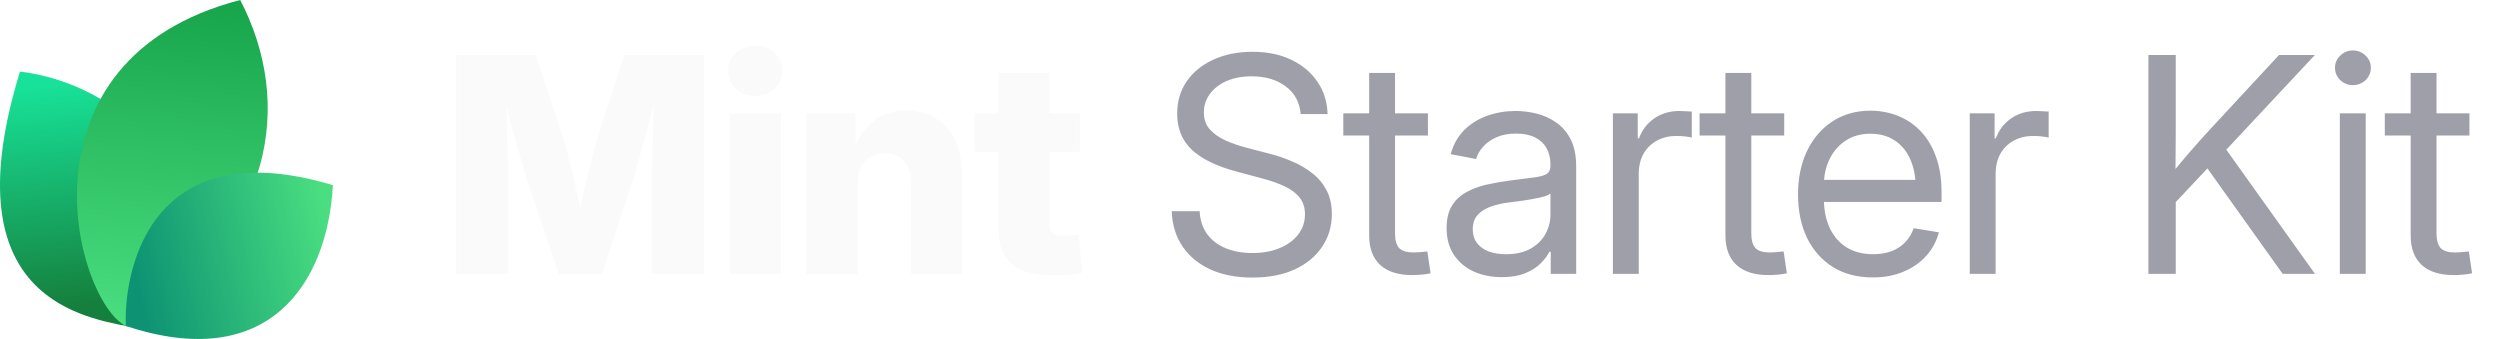
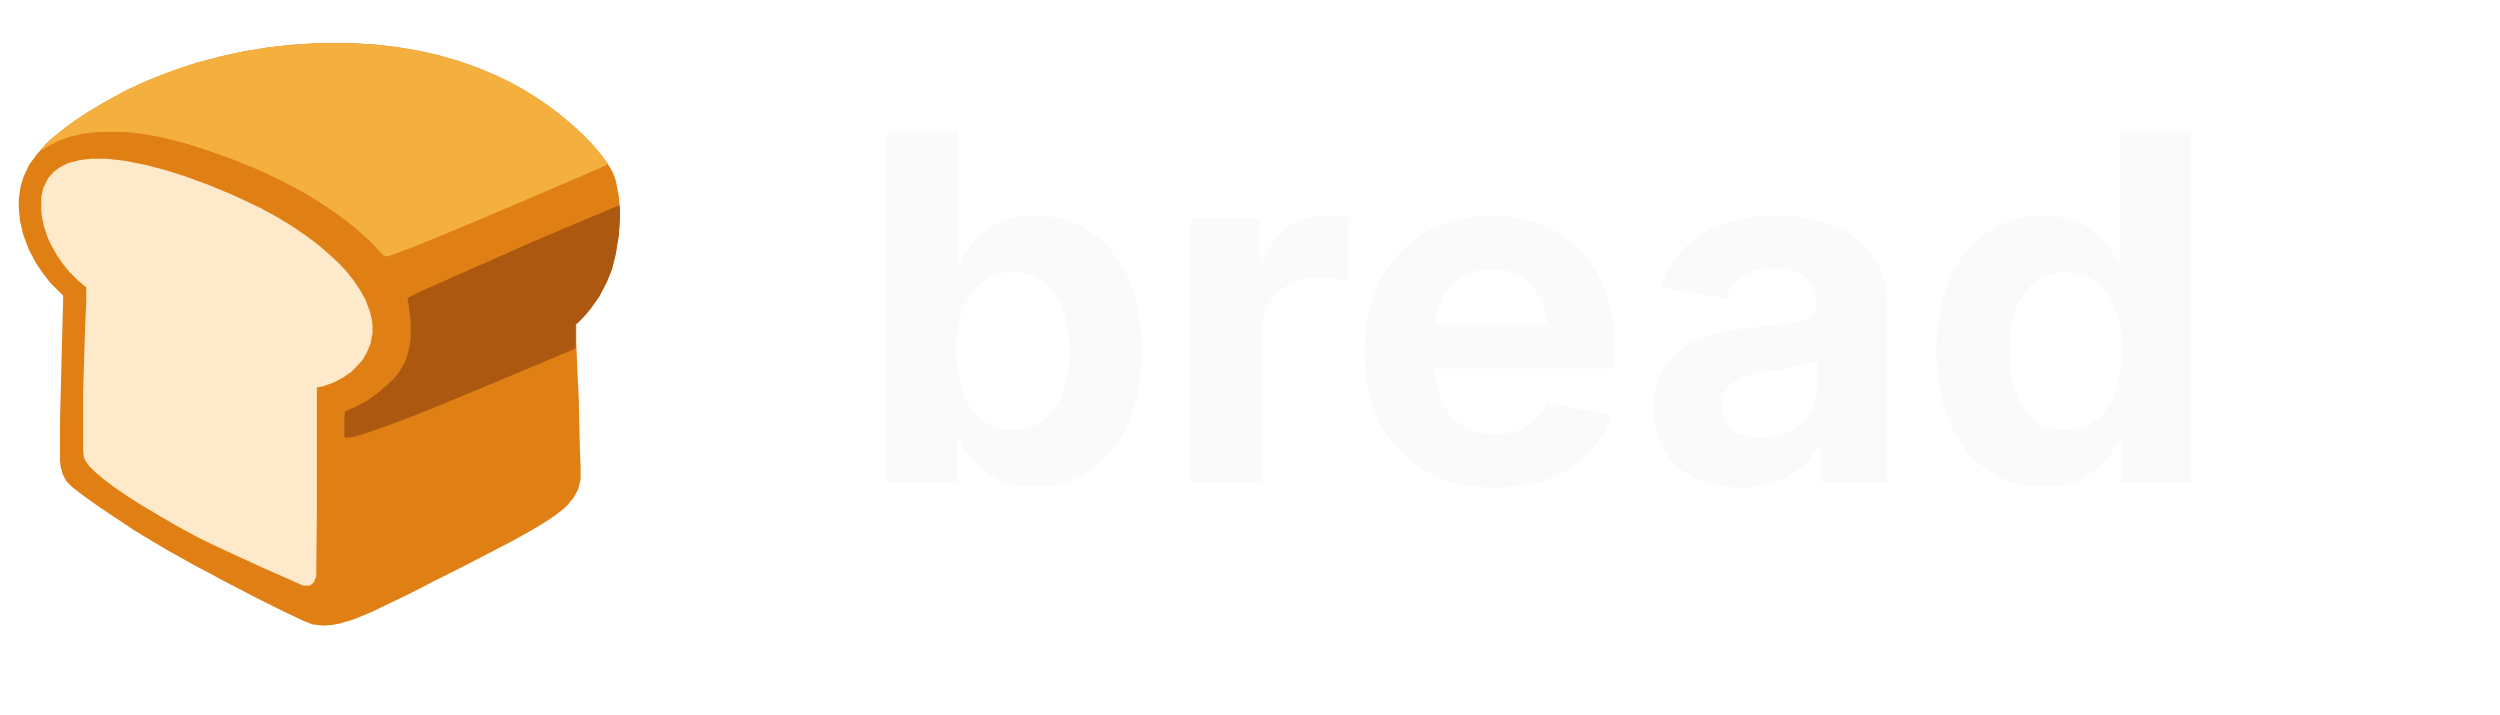
- <svg xmlns="http://www.w3.org/2000/svg" width="177" height="24" viewBox="0 0 177 24" fill="none">
-   <path d="M9.061 23.108C5.268 22.377 -3.391 20.627 1.417 5.064C9.634 6.099 16.973 14.064 9.061 23.108Z" fill="url(#paint0_linear_17557_2145)" />
-   <path d="M8.919 23.094C5.276 21.222 0.784 4.209 17.007 0C20.757 7.193 19.621 16.545 8.919 23.094Z" fill="url(#paint1_linear_17557_2145)" />
-   <path d="M8.914 23.079C8.735 19.882 10.159 9.085 23.57 13.111C23.181 20.123 18.984 26.418 8.914 23.079Z" fill="url(#paint2_linear_17557_2145)" />
-   <path d="M32.301 19.392V3.894H37.938L39.925 9.948C40.036 10.315 40.164 10.787 40.31 11.362C40.462 11.938 40.611 12.552 40.757 13.204C40.91 13.855 41.048 14.483 41.173 15.086C41.305 15.682 41.412 16.192 41.495 16.615H40.695C40.771 16.192 40.871 15.682 40.996 15.086C41.128 14.49 41.267 13.866 41.412 13.214C41.565 12.562 41.714 11.948 41.86 11.373C42.005 10.79 42.133 10.315 42.244 9.948L44.2 3.894H49.848V19.392H46.166V12.704C46.166 12.357 46.173 11.917 46.187 11.383C46.2 10.849 46.214 10.27 46.228 9.646C46.249 9.022 46.266 8.391 46.28 7.753C46.301 7.115 46.311 6.519 46.311 5.964H46.623C46.485 6.561 46.332 7.181 46.166 7.826C45.999 8.471 45.833 9.102 45.666 9.719C45.507 10.336 45.351 10.901 45.198 11.414C45.053 11.928 44.928 12.357 44.824 12.704L42.608 19.392H39.561L37.314 12.704C37.203 12.357 37.072 11.928 36.919 11.414C36.773 10.901 36.614 10.34 36.441 9.729C36.274 9.112 36.104 8.481 35.931 7.836C35.764 7.192 35.608 6.567 35.463 5.964H35.827C35.834 6.512 35.844 7.105 35.858 7.743C35.872 8.374 35.886 9.005 35.9 9.636C35.92 10.26 35.938 10.839 35.952 11.373C35.965 11.907 35.972 12.351 35.972 12.704V19.392H32.301ZM51.668 19.392V8.024H55.288V19.392H51.668ZM53.468 6.786C52.927 6.786 52.473 6.616 52.105 6.276C51.738 5.93 51.554 5.507 51.554 5.007C51.554 4.508 51.738 4.088 52.105 3.749C52.473 3.409 52.927 3.239 53.468 3.239C54.009 3.239 54.463 3.409 54.83 3.749C55.198 4.082 55.382 4.501 55.382 5.007C55.382 5.507 55.198 5.93 54.83 6.276C54.463 6.616 54.009 6.786 53.468 6.786ZM60.708 13.027V19.392H57.088V8.024H60.551L60.593 10.967H60.281C60.593 10.024 61.061 9.268 61.685 8.7C62.309 8.124 63.138 7.836 64.171 7.836C64.975 7.836 65.672 8.017 66.262 8.377C66.851 8.731 67.302 9.234 67.614 9.885C67.933 10.537 68.092 11.307 68.092 12.194V19.392H64.483V12.912C64.483 12.26 64.32 11.754 63.994 11.394C63.675 11.033 63.221 10.853 62.632 10.853C62.25 10.853 61.914 10.936 61.623 11.102C61.332 11.269 61.106 11.515 60.947 11.841C60.787 12.16 60.708 12.555 60.708 13.027ZM76.456 8.024V10.749H69.008V8.024H76.456ZM70.683 5.163H74.292V15.783C74.292 16.102 74.361 16.334 74.5 16.48C74.646 16.625 74.899 16.698 75.259 16.698C75.405 16.698 75.596 16.688 75.831 16.667C76.074 16.646 76.251 16.629 76.362 16.615L76.632 19.309C76.313 19.378 75.963 19.427 75.582 19.455C75.207 19.482 74.836 19.496 74.469 19.496C73.2 19.496 72.25 19.222 71.619 18.674C70.995 18.127 70.683 17.308 70.683 16.22V5.163Z" fill="#FAFAFA" />
-   <path d="M88.667 19.652C87.523 19.652 86.528 19.458 85.682 19.07C84.843 18.681 84.188 18.137 83.716 17.437C83.245 16.736 82.992 15.908 82.957 14.951H84.933C84.968 15.596 85.148 16.14 85.474 16.584C85.8 17.021 86.24 17.354 86.795 17.582C87.35 17.804 87.974 17.915 88.667 17.915C89.388 17.915 90.026 17.801 90.581 17.572C91.143 17.343 91.583 17.024 91.902 16.615C92.228 16.199 92.391 15.717 92.391 15.169C92.391 14.698 92.266 14.306 92.017 13.994C91.767 13.675 91.413 13.408 90.956 13.193C90.498 12.978 89.954 12.787 89.323 12.621L87.502 12.132C86.123 11.765 85.082 11.255 84.382 10.603C83.689 9.944 83.342 9.095 83.342 8.055C83.342 7.174 83.571 6.404 84.028 5.746C84.486 5.087 85.117 4.577 85.921 4.217C86.726 3.849 87.645 3.666 88.678 3.666C89.718 3.666 90.63 3.853 91.413 4.227C92.204 4.602 92.824 5.122 93.275 5.787C93.726 6.446 93.965 7.209 93.993 8.076H92.089C92.013 7.23 91.656 6.574 91.018 6.11C90.387 5.638 89.586 5.403 88.615 5.403C87.95 5.403 87.36 5.513 86.847 5.735C86.341 5.957 85.946 6.262 85.661 6.651C85.377 7.032 85.235 7.469 85.235 7.961C85.235 8.447 85.377 8.849 85.661 9.168C85.946 9.48 86.317 9.74 86.774 9.948C87.232 10.149 87.724 10.319 88.251 10.457L89.884 10.884C90.439 11.023 90.977 11.206 91.496 11.435C92.023 11.657 92.495 11.934 92.911 12.267C93.334 12.593 93.67 12.995 93.92 13.474C94.17 13.945 94.294 14.504 94.294 15.149C94.294 16.015 94.066 16.788 93.608 17.468C93.157 18.148 92.512 18.681 91.673 19.07C90.834 19.458 89.832 19.652 88.667 19.652ZM101.097 8.024V9.594H95.106V8.024H101.097ZM96.937 5.163H98.767V16.521C98.767 17 98.865 17.347 99.059 17.562C99.26 17.77 99.6 17.874 100.078 17.874C100.21 17.874 100.366 17.867 100.546 17.853C100.733 17.832 100.903 17.815 101.056 17.801L101.285 19.351C101.097 19.392 100.886 19.423 100.65 19.444C100.414 19.465 100.189 19.475 99.974 19.475C98.996 19.475 98.244 19.236 97.717 18.758C97.197 18.272 96.937 17.579 96.937 16.677V5.163ZM106.33 19.621C105.595 19.621 104.932 19.489 104.343 19.226C103.754 18.955 103.285 18.564 102.939 18.05C102.592 17.53 102.419 16.896 102.419 16.147C102.419 15.495 102.547 14.965 102.804 14.556C103.06 14.146 103.403 13.828 103.833 13.599C104.263 13.363 104.742 13.186 105.269 13.068C105.796 12.95 106.333 12.857 106.881 12.787C107.574 12.69 108.132 12.617 108.555 12.569C108.978 12.52 109.287 12.441 109.481 12.33C109.675 12.212 109.772 12.014 109.772 11.737V11.654C109.772 11.203 109.679 10.815 109.492 10.489C109.311 10.163 109.041 9.91 108.68 9.729C108.32 9.549 107.872 9.459 107.338 9.459C106.805 9.459 106.34 9.546 105.945 9.719C105.556 9.892 105.241 10.118 104.998 10.395C104.755 10.665 104.593 10.953 104.509 11.258L102.71 10.915C102.897 10.222 103.22 9.65 103.677 9.199C104.135 8.748 104.679 8.412 105.31 8.19C105.941 7.968 106.607 7.857 107.307 7.857C107.8 7.857 108.295 7.92 108.795 8.044C109.301 8.169 109.765 8.381 110.188 8.679C110.611 8.97 110.951 9.369 111.208 9.875C111.464 10.374 111.593 11.005 111.593 11.768V19.392H109.793V17.822H109.7C109.568 18.085 109.363 18.359 109.086 18.643C108.809 18.921 108.444 19.153 107.994 19.34C107.543 19.527 106.988 19.621 106.33 19.621ZM106.621 17.998C107.321 17.998 107.904 17.867 108.368 17.603C108.84 17.333 109.19 16.986 109.419 16.563C109.654 16.133 109.772 15.682 109.772 15.211V13.692C109.703 13.769 109.554 13.841 109.325 13.911C109.096 13.973 108.829 14.032 108.524 14.088C108.226 14.143 107.921 14.192 107.609 14.233C107.304 14.275 107.033 14.309 106.798 14.337C106.354 14.393 105.938 14.49 105.549 14.628C105.168 14.76 104.86 14.954 104.624 15.211C104.388 15.467 104.27 15.811 104.27 16.241C104.27 16.615 104.367 16.934 104.561 17.198C104.762 17.461 105.04 17.662 105.393 17.801C105.747 17.933 106.156 17.998 106.621 17.998ZM114.193 19.392V8.024H115.951V9.792H116.045C116.253 9.209 116.61 8.741 117.116 8.388C117.622 8.034 118.219 7.857 118.905 7.857C119.058 7.857 119.217 7.864 119.384 7.878C119.55 7.885 119.682 7.892 119.779 7.899V9.74C119.716 9.719 119.578 9.695 119.363 9.667C119.155 9.639 118.922 9.625 118.666 9.625C118.174 9.625 117.726 9.733 117.324 9.948C116.922 10.163 116.603 10.471 116.367 10.874C116.138 11.276 116.024 11.758 116.024 12.319V19.392H114.193ZM126.322 8.024V9.594H120.33V8.024H126.322ZM122.161 5.163H123.992V16.521C123.992 17 124.089 17.347 124.283 17.562C124.484 17.77 124.824 17.874 125.302 17.874C125.434 17.874 125.59 17.867 125.77 17.853C125.958 17.832 126.127 17.815 126.28 17.801L126.509 19.351C126.322 19.392 126.11 19.423 125.874 19.444C125.639 19.465 125.413 19.475 125.198 19.475C124.221 19.475 123.468 19.236 122.941 18.758C122.421 18.272 122.161 17.579 122.161 16.677V5.163ZM132.604 19.642C131.502 19.642 130.555 19.396 129.765 18.903C128.974 18.404 128.364 17.714 127.934 16.834C127.511 15.946 127.3 14.927 127.3 13.775C127.3 12.611 127.511 11.584 127.934 10.697C128.364 9.802 128.964 9.102 129.734 8.596C130.51 8.089 131.408 7.836 132.428 7.836C133.1 7.836 133.738 7.954 134.341 8.19C134.952 8.426 135.489 8.783 135.954 9.261C136.425 9.74 136.793 10.343 137.056 11.071C137.327 11.792 137.462 12.645 137.462 13.63V14.296H128.433V12.735H136.463L135.631 13.297C135.631 12.541 135.506 11.876 135.257 11.3C135.007 10.725 134.643 10.277 134.165 9.958C133.686 9.632 133.107 9.469 132.428 9.469C131.748 9.469 131.162 9.632 130.67 9.958C130.177 10.284 129.796 10.725 129.526 11.279C129.262 11.827 129.13 12.441 129.13 13.12V14.046C129.13 14.864 129.273 15.572 129.557 16.168C129.841 16.757 130.243 17.211 130.763 17.53C131.283 17.842 131.901 17.998 132.615 17.998C133.093 17.998 133.523 17.929 133.905 17.79C134.293 17.645 134.619 17.433 134.882 17.156C135.153 16.879 135.354 16.546 135.486 16.157L137.275 16.449C137.108 17.08 136.81 17.634 136.38 18.113C135.95 18.591 135.413 18.966 134.768 19.236C134.123 19.507 133.402 19.642 132.604 19.642ZM139.459 19.392V8.024H141.217V9.792H141.311C141.519 9.209 141.876 8.741 142.382 8.388C142.888 8.034 143.485 7.857 144.171 7.857C144.324 7.857 144.483 7.864 144.649 7.878C144.816 7.885 144.948 7.892 145.045 7.899V9.74C144.982 9.719 144.844 9.695 144.629 9.667C144.421 9.639 144.188 9.625 143.932 9.625C143.439 9.625 142.992 9.733 142.59 9.948C142.188 10.163 141.869 10.471 141.633 10.874C141.404 11.276 141.29 11.758 141.29 12.319V19.392H139.459ZM153.429 14.961V12.715C153.783 12.257 154.136 11.82 154.49 11.404C154.844 10.981 155.204 10.565 155.572 10.156C155.939 9.74 156.314 9.327 156.695 8.918L161.355 3.894H163.893L157.277 10.967H157.184L153.429 14.961ZM152.108 19.392V3.894H154.043V9.241L154.022 12.559L154.043 13.505V19.392H152.108ZM161.615 19.392L155.967 11.477L157.173 9.969L163.903 19.392H161.615ZM165.661 19.392V8.024H167.492V19.392H165.661ZM166.587 6.027C166.24 6.027 165.942 5.909 165.692 5.673C165.443 5.43 165.318 5.139 165.318 4.799C165.318 4.459 165.443 4.172 165.692 3.936C165.942 3.693 166.24 3.572 166.587 3.572C166.934 3.572 167.232 3.693 167.482 3.936C167.731 4.172 167.856 4.459 167.856 4.799C167.856 5.139 167.731 5.43 167.482 5.673C167.232 5.909 166.934 6.027 166.587 6.027ZM174.836 8.024V9.594H168.844V8.024H174.836ZM170.675 5.163H172.506V16.521C172.506 17 172.603 17.347 172.797 17.562C172.998 17.77 173.338 17.874 173.816 17.874C173.948 17.874 174.104 17.867 174.284 17.853C174.472 17.832 174.641 17.815 174.794 17.801L175.023 19.351C174.836 19.392 174.624 19.423 174.388 19.444C174.153 19.465 173.927 19.475 173.712 19.475C172.735 19.475 171.982 19.236 171.455 18.758C170.935 18.272 170.675 17.579 170.675 16.677V5.163Z" fill="#9F9FA9" />
-   <defs>
-     <linearGradient id="paint0_linear_17557_2145" x1="3.776" y1="5.916" x2="5.232" y2="21.559" gradientUnits="userSpaceOnUse">
-       <stop stop-color="#18E299" />
-       <stop offset="1" stop-color="#15803D" />
-     </linearGradient>
-     <linearGradient id="paint1_linear_17557_2145" x1="12.171" y1="-0.718" x2="10.19" y2="22.983" gradientUnits="userSpaceOnUse">
-       <stop stop-color="#16A34A" />
-       <stop offset="1" stop-color="#4ADE80" />
-     </linearGradient>
-     <linearGradient id="paint2_linear_17557_2145" x1="23.133" y1="15.353" x2="9.338" y2="18.52" gradientUnits="userSpaceOnUse">
-       <stop stop-color="#4ADE80" />
-       <stop offset="1" stop-color="#0D9373" />
-     </linearGradient>
-   </defs>
+ <svg xmlns="http://www.w3.org/2000/svg" width="140" height="40" viewBox="0 0 140 40" fill="none">
+   <g transform="scale(0.035) translate(0, 20)">
+     <path transform="translate(514,49)" d="m0 0h46l37 2 36 4 36 6 31 7 35 10 31 11 28 12 21 10 22 12 21 13 19 13 16 12 11 9 13 11 15 14 13 13 7 8 11 13 10 14 7 12 5 13 5 25 2 22v13l-2 29-5 30-6 24-8 20-12 23-14 20-11 13-10 10-2 1v29l2 51 2 38 2 89 1 22v20l-4 16-7 13-9 11-7 7-17 13-17 11-22 13-29 16-27 14-19 10-41 21-38 19-19 10-24 12-23 11-31 15-29 12-24 7-11 2-14 1-17-2-13-5-34-16-48-24-19-10-29-15-22-12-23-12-23-13-20-11-27-16-28-17-54-36-17-12-19-14-10-8-8-8-6-12-3-12-1-9v-63l5-195v-6l-21-21-13-17-10-15-11-21-9-24-5-22-2-20v-14l3-21 5-16 9-19 12-16 12-14 9-9 11-9 15-12 17-12 18-12 25-15 22-12 15-8 28-13 27-11 30-11 28-9 38-10 37-8 37-6 35-4 28-2z" fill="#E07F14" />
+     <path transform="translate(146,234)" d="m0 0h24l28 3 36 7 30 8 32 10 38 14 34 14 24 11 25 12 24 13 25 15 22 15 19 14 13 11 10 9 12 11 13 14 11 14 10 15 9 16 7 19 3 13 1 8v13l-3 16-6 15-7 12-11 12-7 7-13 9-15 8-17 6-10 2v197l-1 105-4 10-5 4-2 1h-10l-29-13-41-18-39-18-28-13-25-12-19-10-22-12-24-14-32-19-22-14-22-15-17-13-13-11-10-10-6-9-2-6-1-9v-95l3-96 2-50v-20l-13-11-14-14-9-11-10-14-9-16-6-12-7-21-3-15-1-9v-21l3-15 8-16 9-10 9-7 14-7 19-5z" fill="#FEEACA" />
+     <path transform="translate(514,49)" d="m0 0h46l37 2 36 4 36 6 31 7 35 10 31 11 28 12 21 10 22 12 21 13 19 13 16 12 11 9 13 11 15 14 13 13 7 8 11 13 9 12-1 3-30 13-37 16-56 24-54 23-45 19-36 15-49 20-29 11-15 5h-5l-9-9-7-8-9-9-8-7-12-11-14-11-17-13-30-20-20-12-18-10-23-12-25-12-28-12-28-11-34-12-37-12-36-9-27-5-23-3-12-1h-41l-25 3-21 5-19 7-17 9-7 5-2-1 7-8 7-7 11-9 15-12 17-12 18-12 25-15 22-12 15-8 28-13 27-11 30-11 28-9 38-10 37-8 37-6 35-4 28-2z" fill="#F4B03E" />
+     <path transform="translate(989,309)" d="m0 0h2l1 6v13l-2 29-5 30-6 24-8 20-12 23-14 20-11 13-10 10-3 2v38l-8 4-131 55-41 17-46 19-38 15-34 13-34 12-23 7-5 1h-9l-1-1v-29l1-12 19-8 15-8 17-12 14-12 13-12 9-11 8-14 5-13 4-18 1-10v-27l-3-24-2-12 15-8 65-29 41-18 36-16 43-19 80-34 43-18z" fill="#AC5811" />
+   </g>
+   <text x="48" y="27" font-family="Inter, -apple-system, BlinkMacSystemFont, 'Segoe UI', sans-serif" font-size="27" font-weight="700" fill="#FAFAFA">bread</text>
</svg>
